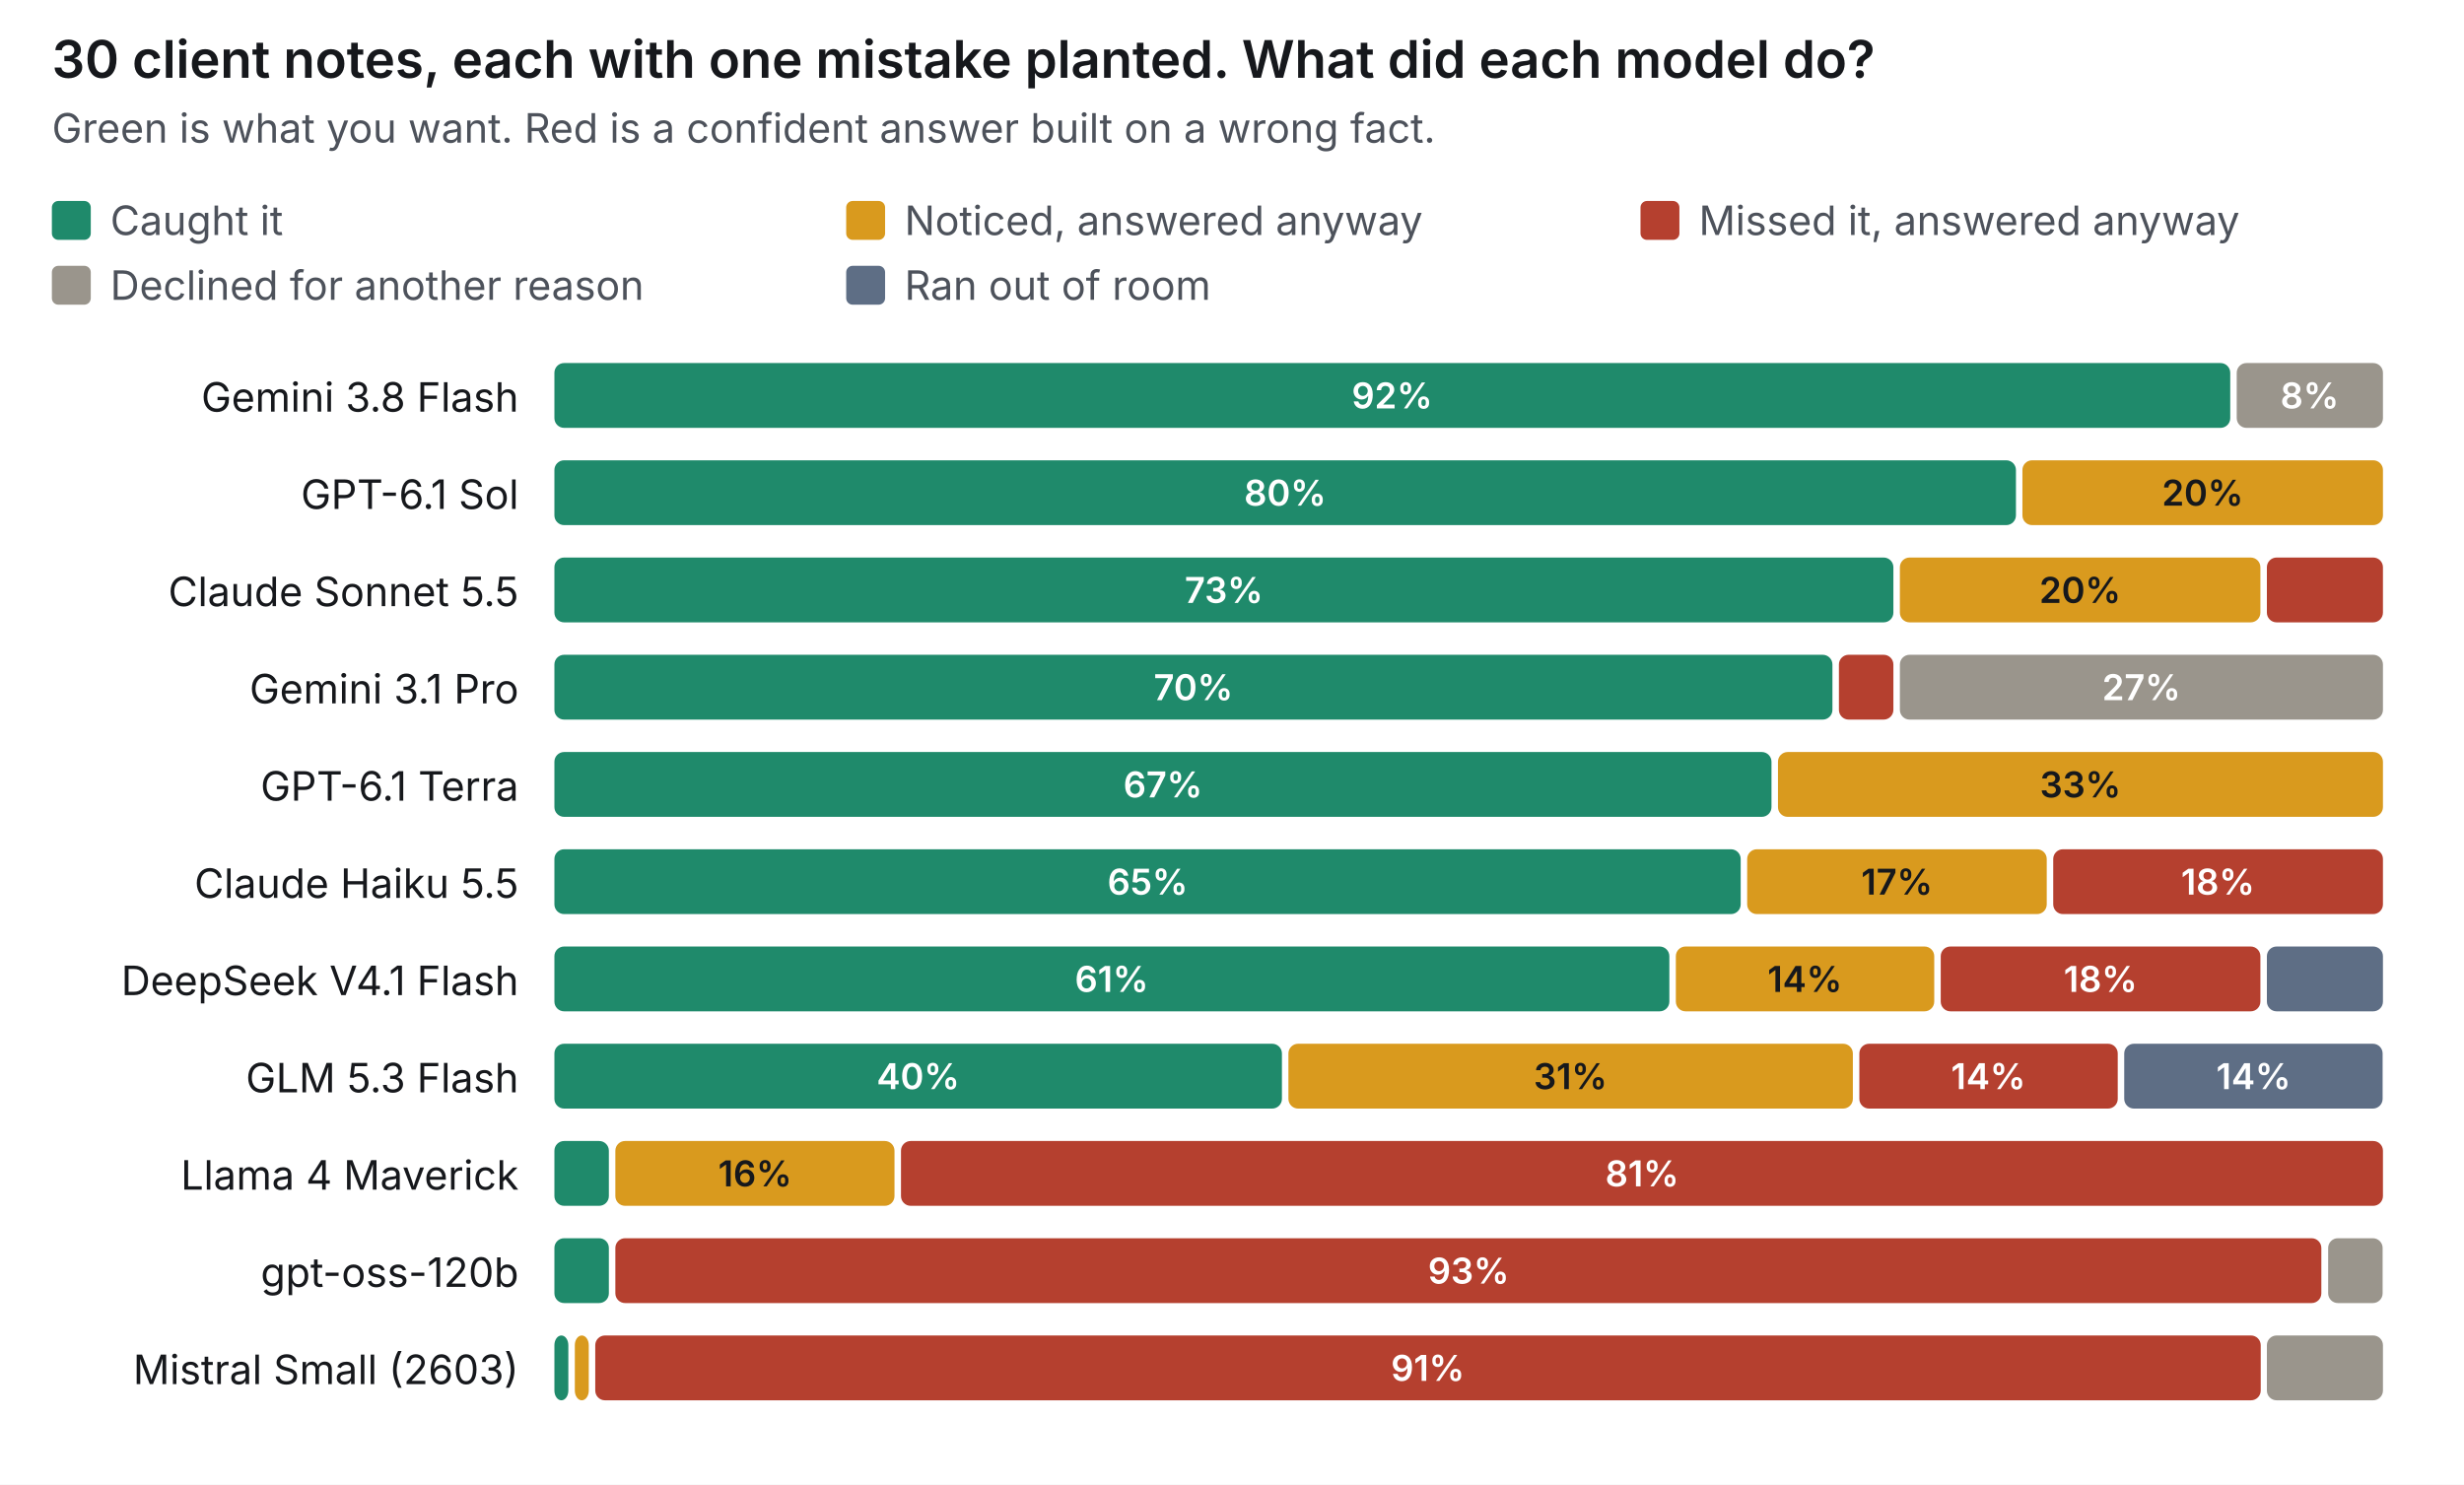
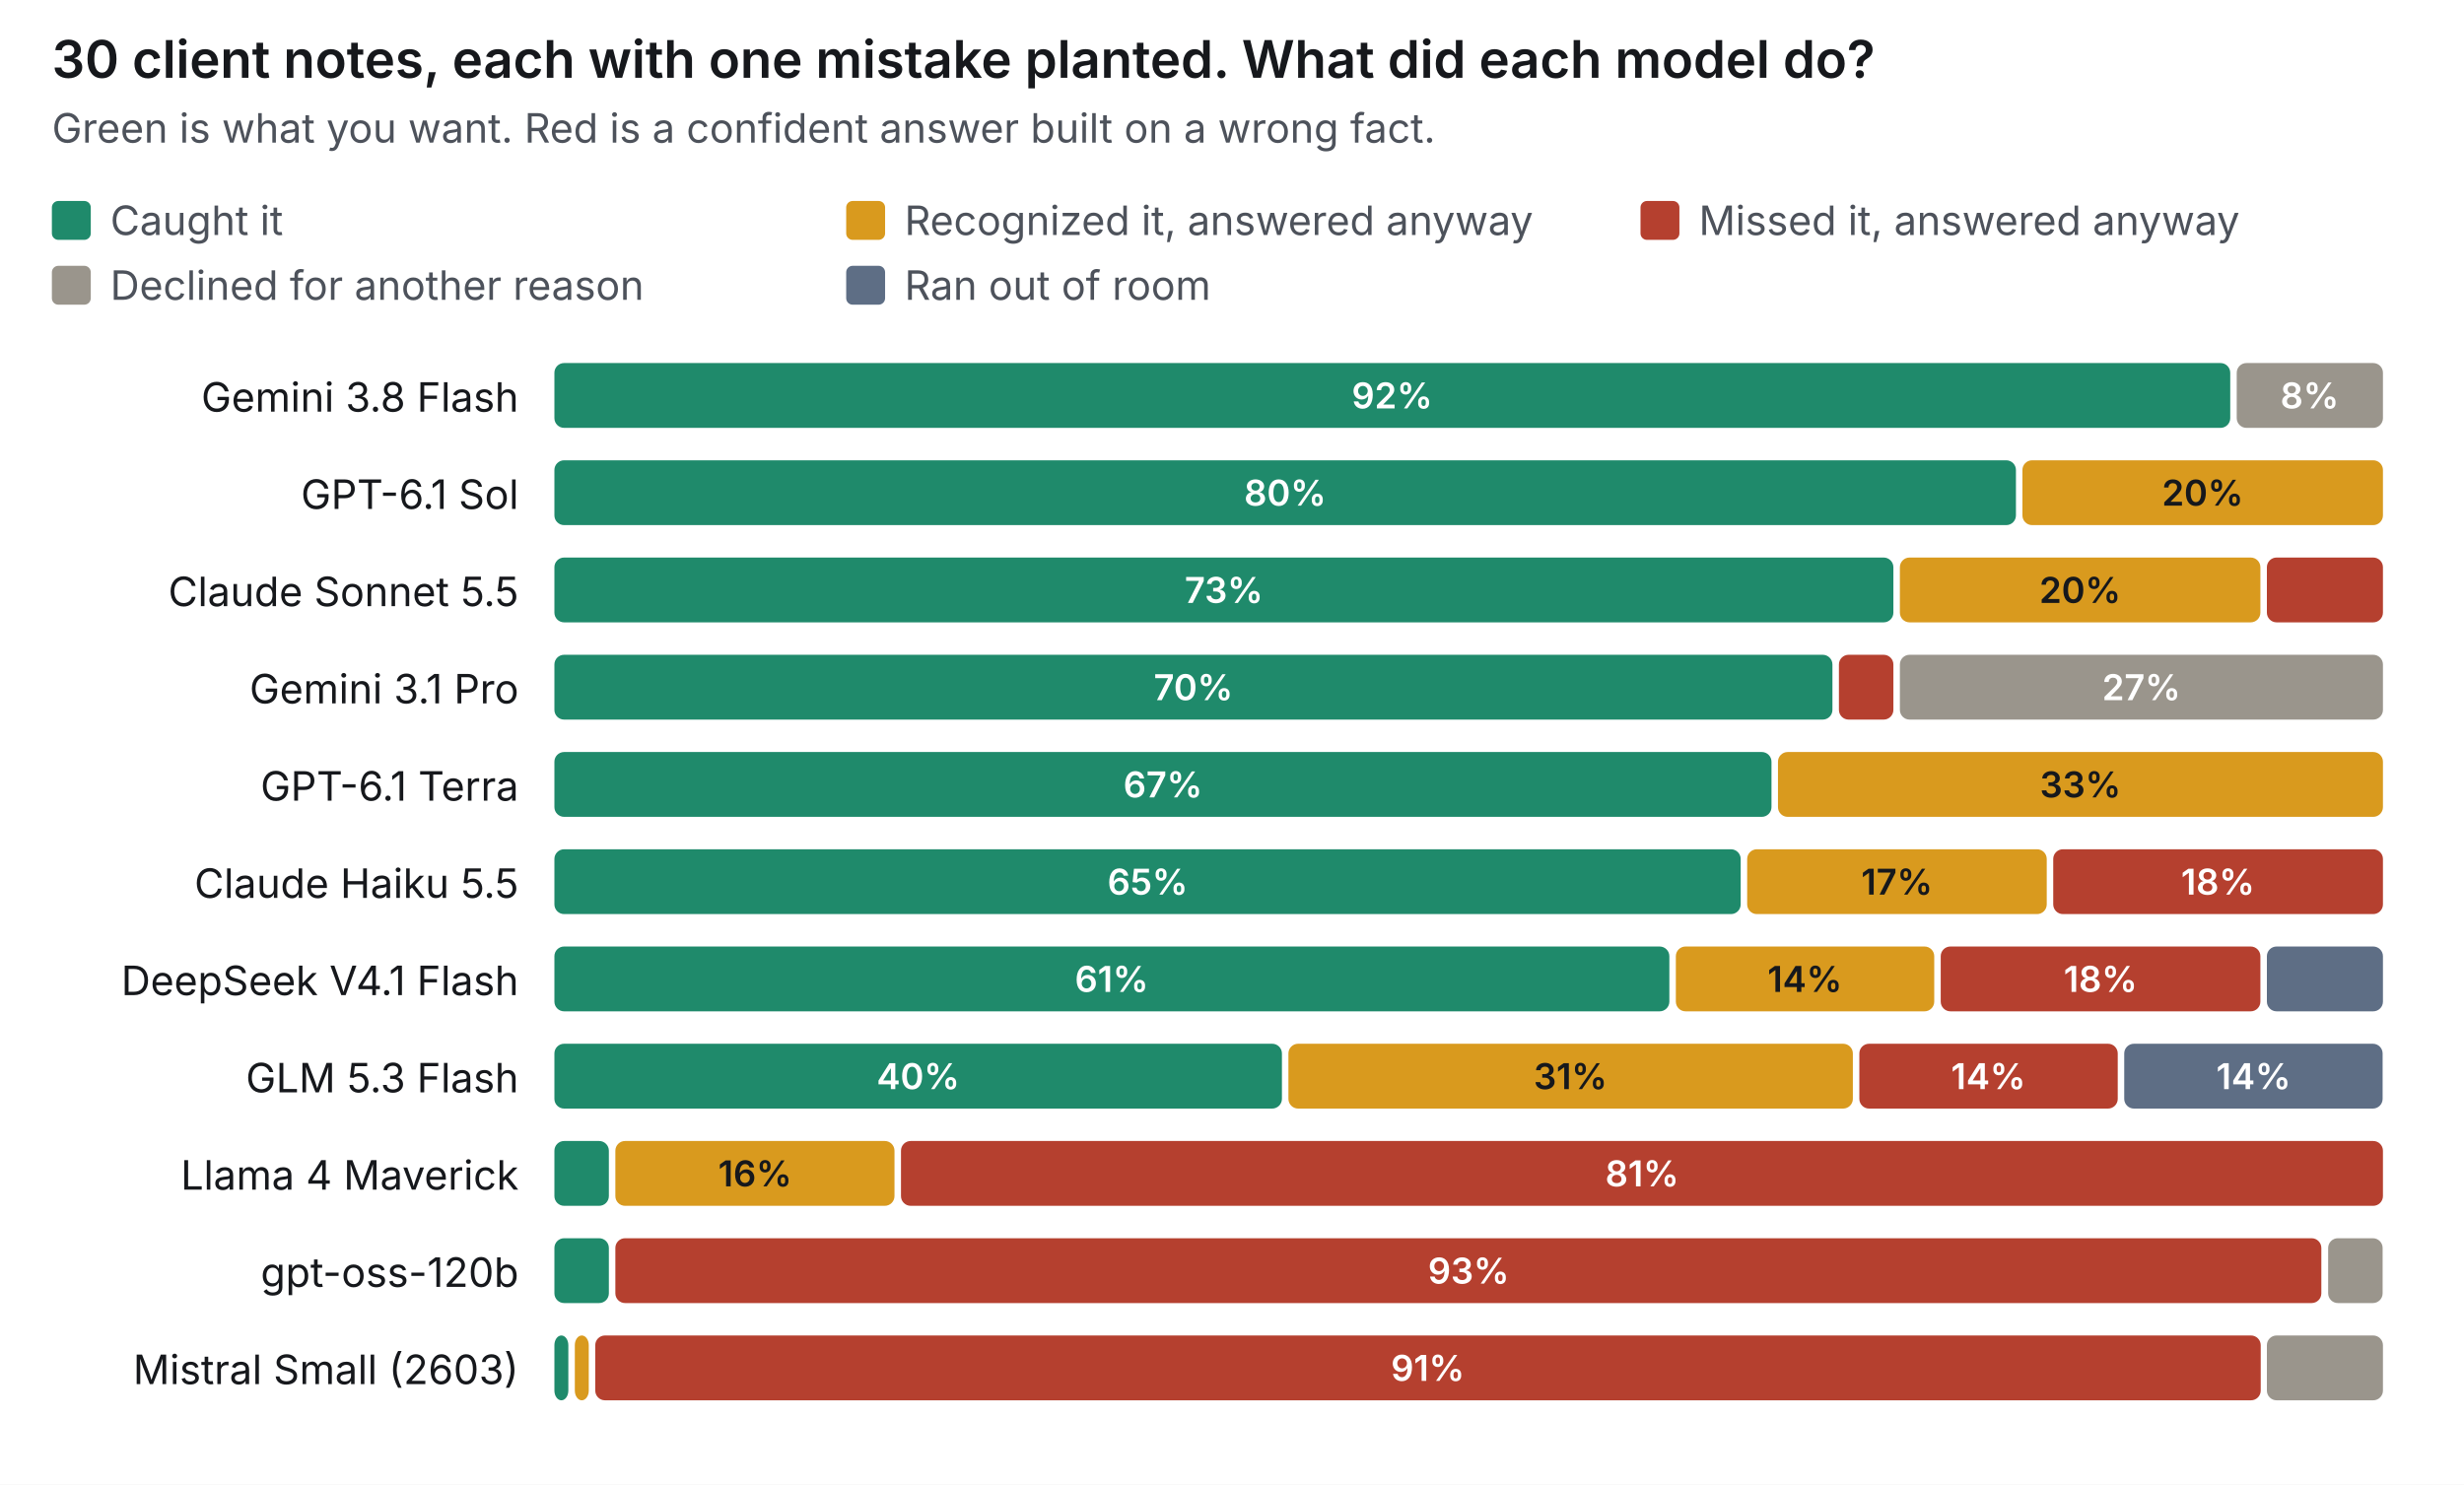
<svg xmlns="http://www.w3.org/2000/svg" viewBox="0 0 760 458" width="760" height="458" role="img" aria-label="What each model did with a note that had a mistake planted in it" font-family="Geist, ui-sans-serif, system-ui, -apple-system, Segoe UI, sans-serif">
  <rect width="760" height="458" fill="#ffffff" />
  <text x="16.0" y="24.0" font-size="16" fill="#16181c" text-anchor="start" font-weight="600">30 client notes, each with one mistake planted. What did each model do?</text>
  <text x="16.0" y="44.0" font-size="12.5" fill="#4d525b" text-anchor="start" font-weight="400">Green is what you want. Red is a confident answer built on a wrong fact.</text>
  <rect x="16" y="62" width="12" height="12" rx="2" fill="#1f8a6b" />
  <text x="34.0" y="72.5" font-size="12.5" fill="#4d525b" text-anchor="start" font-weight="400">Caught it</text>
  <rect x="261" y="62" width="12" height="12" rx="2" fill="#d99a1e" />
-   <text x="279.0" y="72.5" font-size="12.5" fill="#4d525b" text-anchor="start" font-weight="400">Noticed, answered anyway</text>
+   <text x="279.0" y="72.5" font-size="12.5" fill="#4d525b" text-anchor="start" font-weight="400">Recognized it, answered anyway</text>
  <rect x="506" y="62" width="12" height="12" rx="2" fill="#b5402f" />
  <text x="524.0" y="72.5" font-size="12.5" fill="#4d525b" text-anchor="start" font-weight="400">Missed it, answered anyway</text>
  <rect x="16" y="82" width="12" height="12" rx="2" fill="#9a958c" />
  <text x="34.0" y="92.5" font-size="12.5" fill="#4d525b" text-anchor="start" font-weight="400">Declined for another reason</text>
  <rect x="261" y="82" width="12" height="12" rx="2" fill="#5e6e85" />
  <text x="279.0" y="92.5" font-size="12.5" fill="#4d525b" text-anchor="start" font-weight="400">Ran out of room</text>
  <text x="160.0" y="127.0" font-size="12.5" fill="#16181c" text-anchor="end" font-weight="400">Gemini 3.8 Flash</text>
  <rect x="171.0" y="112" width="516.9" height="20" rx="3" fill="#1f8a6b" />
  <text x="429.4" y="126.0" font-size="11" fill="#ffffff" text-anchor="middle" font-weight="600">92%</text>
  <rect x="689.9" y="112" width="45.1" height="20" rx="3" fill="#9a958c" />
  <text x="712.4" y="126.0" font-size="11" fill="#ffffff" text-anchor="middle" font-weight="600">8%</text>
  <text x="160.0" y="157.0" font-size="12.5" fill="#16181c" text-anchor="end" font-weight="400">GPT-6.1 Sol</text>
  <rect x="171.0" y="142" width="450.8" height="20" rx="3" fill="#1f8a6b" />
  <text x="396.4" y="156.0" font-size="11" fill="#ffffff" text-anchor="middle" font-weight="600">80%</text>
  <rect x="623.8" y="142" width="111.2" height="20" rx="3" fill="#d99a1e" />
  <text x="679.4" y="156.0" font-size="11" fill="#16181c" text-anchor="middle" font-weight="600">20%</text>
  <text x="160.0" y="187.0" font-size="12.5" fill="#16181c" text-anchor="end" font-weight="400">Claude Sonnet 5.5</text>
  <rect x="171.0" y="172" width="413.0" height="20" rx="3" fill="#1f8a6b" />
  <text x="377.5" y="186.0" font-size="11" fill="#ffffff" text-anchor="middle" font-weight="600">73%</text>
  <rect x="586.0" y="172" width="111.2" height="20" rx="3" fill="#d99a1e" />
  <text x="641.6" y="186.0" font-size="11" fill="#16181c" text-anchor="middle" font-weight="600">20%</text>
  <rect x="699.2" y="172" width="35.8" height="20" rx="3" fill="#b5402f" />
  <text x="160.0" y="217.0" font-size="12.5" fill="#16181c" text-anchor="end" font-weight="400">Gemini 3.1 Pro</text>
  <rect x="171.0" y="202" width="394.2" height="20" rx="3" fill="#1f8a6b" />
  <text x="368.1" y="216.0" font-size="11" fill="#ffffff" text-anchor="middle" font-weight="600">70%</text>
  <rect x="567.2" y="202" width="16.8" height="20" rx="3" fill="#b5402f" />
  <rect x="586.0" y="202" width="149.0" height="20" rx="3" fill="#9a958c" />
  <text x="660.5" y="216.0" font-size="11" fill="#ffffff" text-anchor="middle" font-weight="600">27%</text>
  <text x="160.0" y="247.0" font-size="12.5" fill="#16181c" text-anchor="end" font-weight="400">GPT-6.1 Terra</text>
  <rect x="171.0" y="232" width="375.4" height="20" rx="3" fill="#1f8a6b" />
  <text x="358.7" y="246.0" font-size="11" fill="#ffffff" text-anchor="middle" font-weight="600">67%</text>
  <rect x="548.4" y="232" width="186.6" height="20" rx="3" fill="#d99a1e" />
  <text x="641.7" y="246.0" font-size="11" fill="#16181c" text-anchor="middle" font-weight="600">33%</text>
  <text x="160.0" y="277.0" font-size="12.5" fill="#16181c" text-anchor="end" font-weight="400">Claude Haiku 5.5</text>
  <rect x="171.0" y="262" width="365.9" height="20" rx="3" fill="#1f8a6b" />
  <text x="354.0" y="276.0" font-size="11" fill="#ffffff" text-anchor="middle" font-weight="600">65%</text>
  <rect x="538.9" y="262" width="92.4" height="20" rx="3" fill="#d99a1e" />
  <text x="585.1" y="276.0" font-size="11" fill="#16181c" text-anchor="middle" font-weight="600">17%</text>
  <rect x="633.3" y="262" width="101.7" height="20" rx="3" fill="#b5402f" />
  <text x="684.1" y="276.0" font-size="11" fill="#ffffff" text-anchor="middle" font-weight="600">18%</text>
  <text x="160.0" y="307.0" font-size="12.5" fill="#16181c" text-anchor="end" font-weight="400">DeepSeek V4.1 Flash</text>
  <rect x="171.0" y="292" width="343.9" height="20" rx="3" fill="#1f8a6b" />
  <text x="342.9" y="306.0" font-size="11" fill="#ffffff" text-anchor="middle" font-weight="600">61%</text>
  <rect x="516.9" y="292" width="79.7" height="20" rx="3" fill="#d99a1e" />
  <text x="556.7" y="306.0" font-size="11" fill="#16181c" text-anchor="middle" font-weight="600">14%</text>
  <rect x="598.6" y="292" width="98.6" height="20" rx="3" fill="#b5402f" />
  <text x="647.9" y="306.0" font-size="11" fill="#ffffff" text-anchor="middle" font-weight="600">18%</text>
  <rect x="699.2" y="292" width="35.8" height="20" rx="3" fill="#5e6e85" />
  <text x="160.0" y="337.0" font-size="12.5" fill="#16181c" text-anchor="end" font-weight="400">GLM 5.3 Flash</text>
  <rect x="171.0" y="322" width="224.4" height="20" rx="3" fill="#1f8a6b" />
  <text x="283.2" y="336.0" font-size="11" fill="#ffffff" text-anchor="middle" font-weight="600">40%</text>
  <rect x="397.4" y="322" width="174.1" height="20" rx="3" fill="#d99a1e" />
  <text x="484.4" y="336.0" font-size="11" fill="#16181c" text-anchor="middle" font-weight="600">31%</text>
  <rect x="573.5" y="322" width="79.7" height="20" rx="3" fill="#b5402f" />
  <text x="613.3" y="336.0" font-size="11" fill="#ffffff" text-anchor="middle" font-weight="600">14%</text>
  <rect x="655.2" y="322" width="79.7" height="20" rx="3" fill="#5e6e85" />
  <text x="695.1" y="336.0" font-size="11" fill="#ffffff" text-anchor="middle" font-weight="600">14%</text>
  <text x="160.0" y="367.0" font-size="12.5" fill="#16181c" text-anchor="end" font-weight="400">Llama 4 Maverick</text>
  <rect x="171.0" y="352" width="16.8" height="20" rx="3" fill="#1f8a6b" />
  <rect x="189.8" y="352" width="86.1" height="20" rx="3" fill="#d99a1e" />
  <text x="232.9" y="366.0" font-size="11" fill="#16181c" text-anchor="middle" font-weight="600">16%</text>
  <rect x="277.9" y="352" width="457.1" height="20" rx="3" fill="#b5402f" />
  <text x="506.5" y="366.0" font-size="11" fill="#ffffff" text-anchor="middle" font-weight="600">81%</text>
  <text x="160.0" y="397.0" font-size="12.5" fill="#16181c" text-anchor="end" font-weight="400">gpt-oss-120b</text>
  <rect x="171.0" y="382" width="16.8" height="20" rx="3" fill="#1f8a6b" />
  <rect x="189.8" y="382" width="526.2" height="20" rx="3" fill="#b5402f" />
  <text x="453.0" y="396.0" font-size="11" fill="#ffffff" text-anchor="middle" font-weight="600">93%</text>
  <rect x="718.1" y="382" width="16.8" height="20" rx="3" fill="#9a958c" />
  <text x="160.0" y="427.0" font-size="12.5" fill="#16181c" text-anchor="end" font-weight="400">Mistral Small (2603)</text>
  <rect x="171.0" y="412" width="4.3" height="20" rx="3" fill="#1f8a6b" />
  <rect x="177.3" y="412" width="4.3" height="20" rx="3" fill="#d99a1e" />
  <rect x="183.6" y="412" width="513.7" height="20" rx="3" fill="#b5402f" />
  <text x="440.4" y="426.0" font-size="11" fill="#ffffff" text-anchor="middle" font-weight="600">91%</text>
  <rect x="699.2" y="412" width="35.8" height="20" rx="3" fill="#9a958c" />
</svg>
